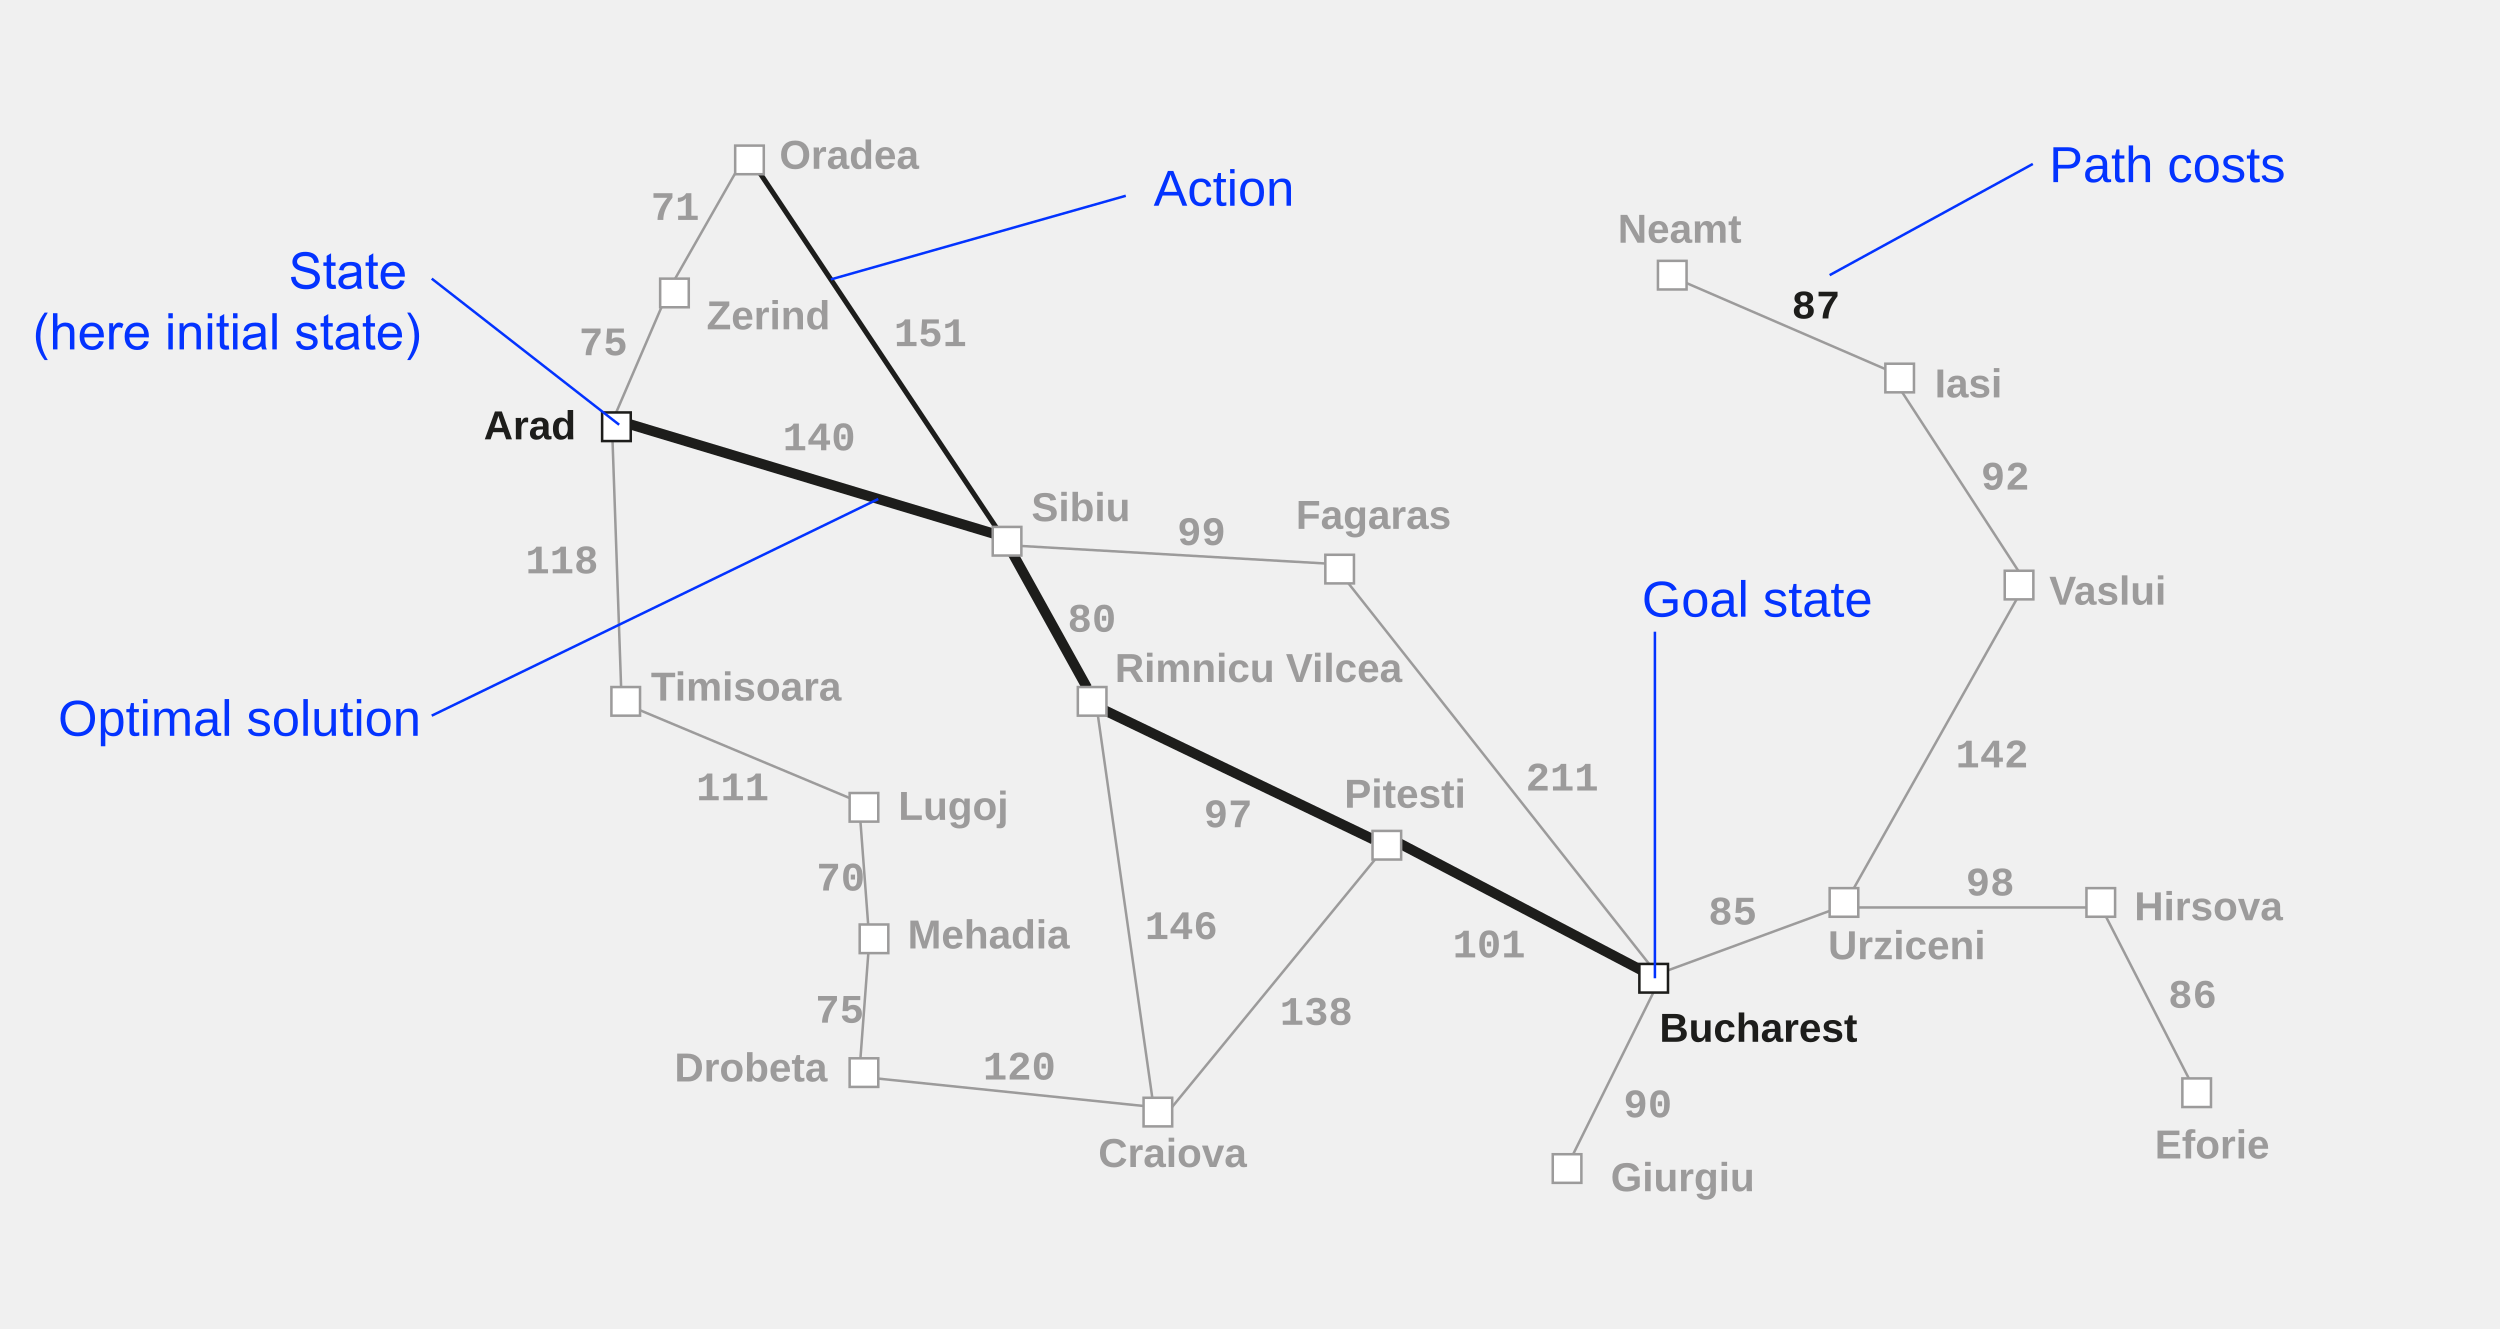
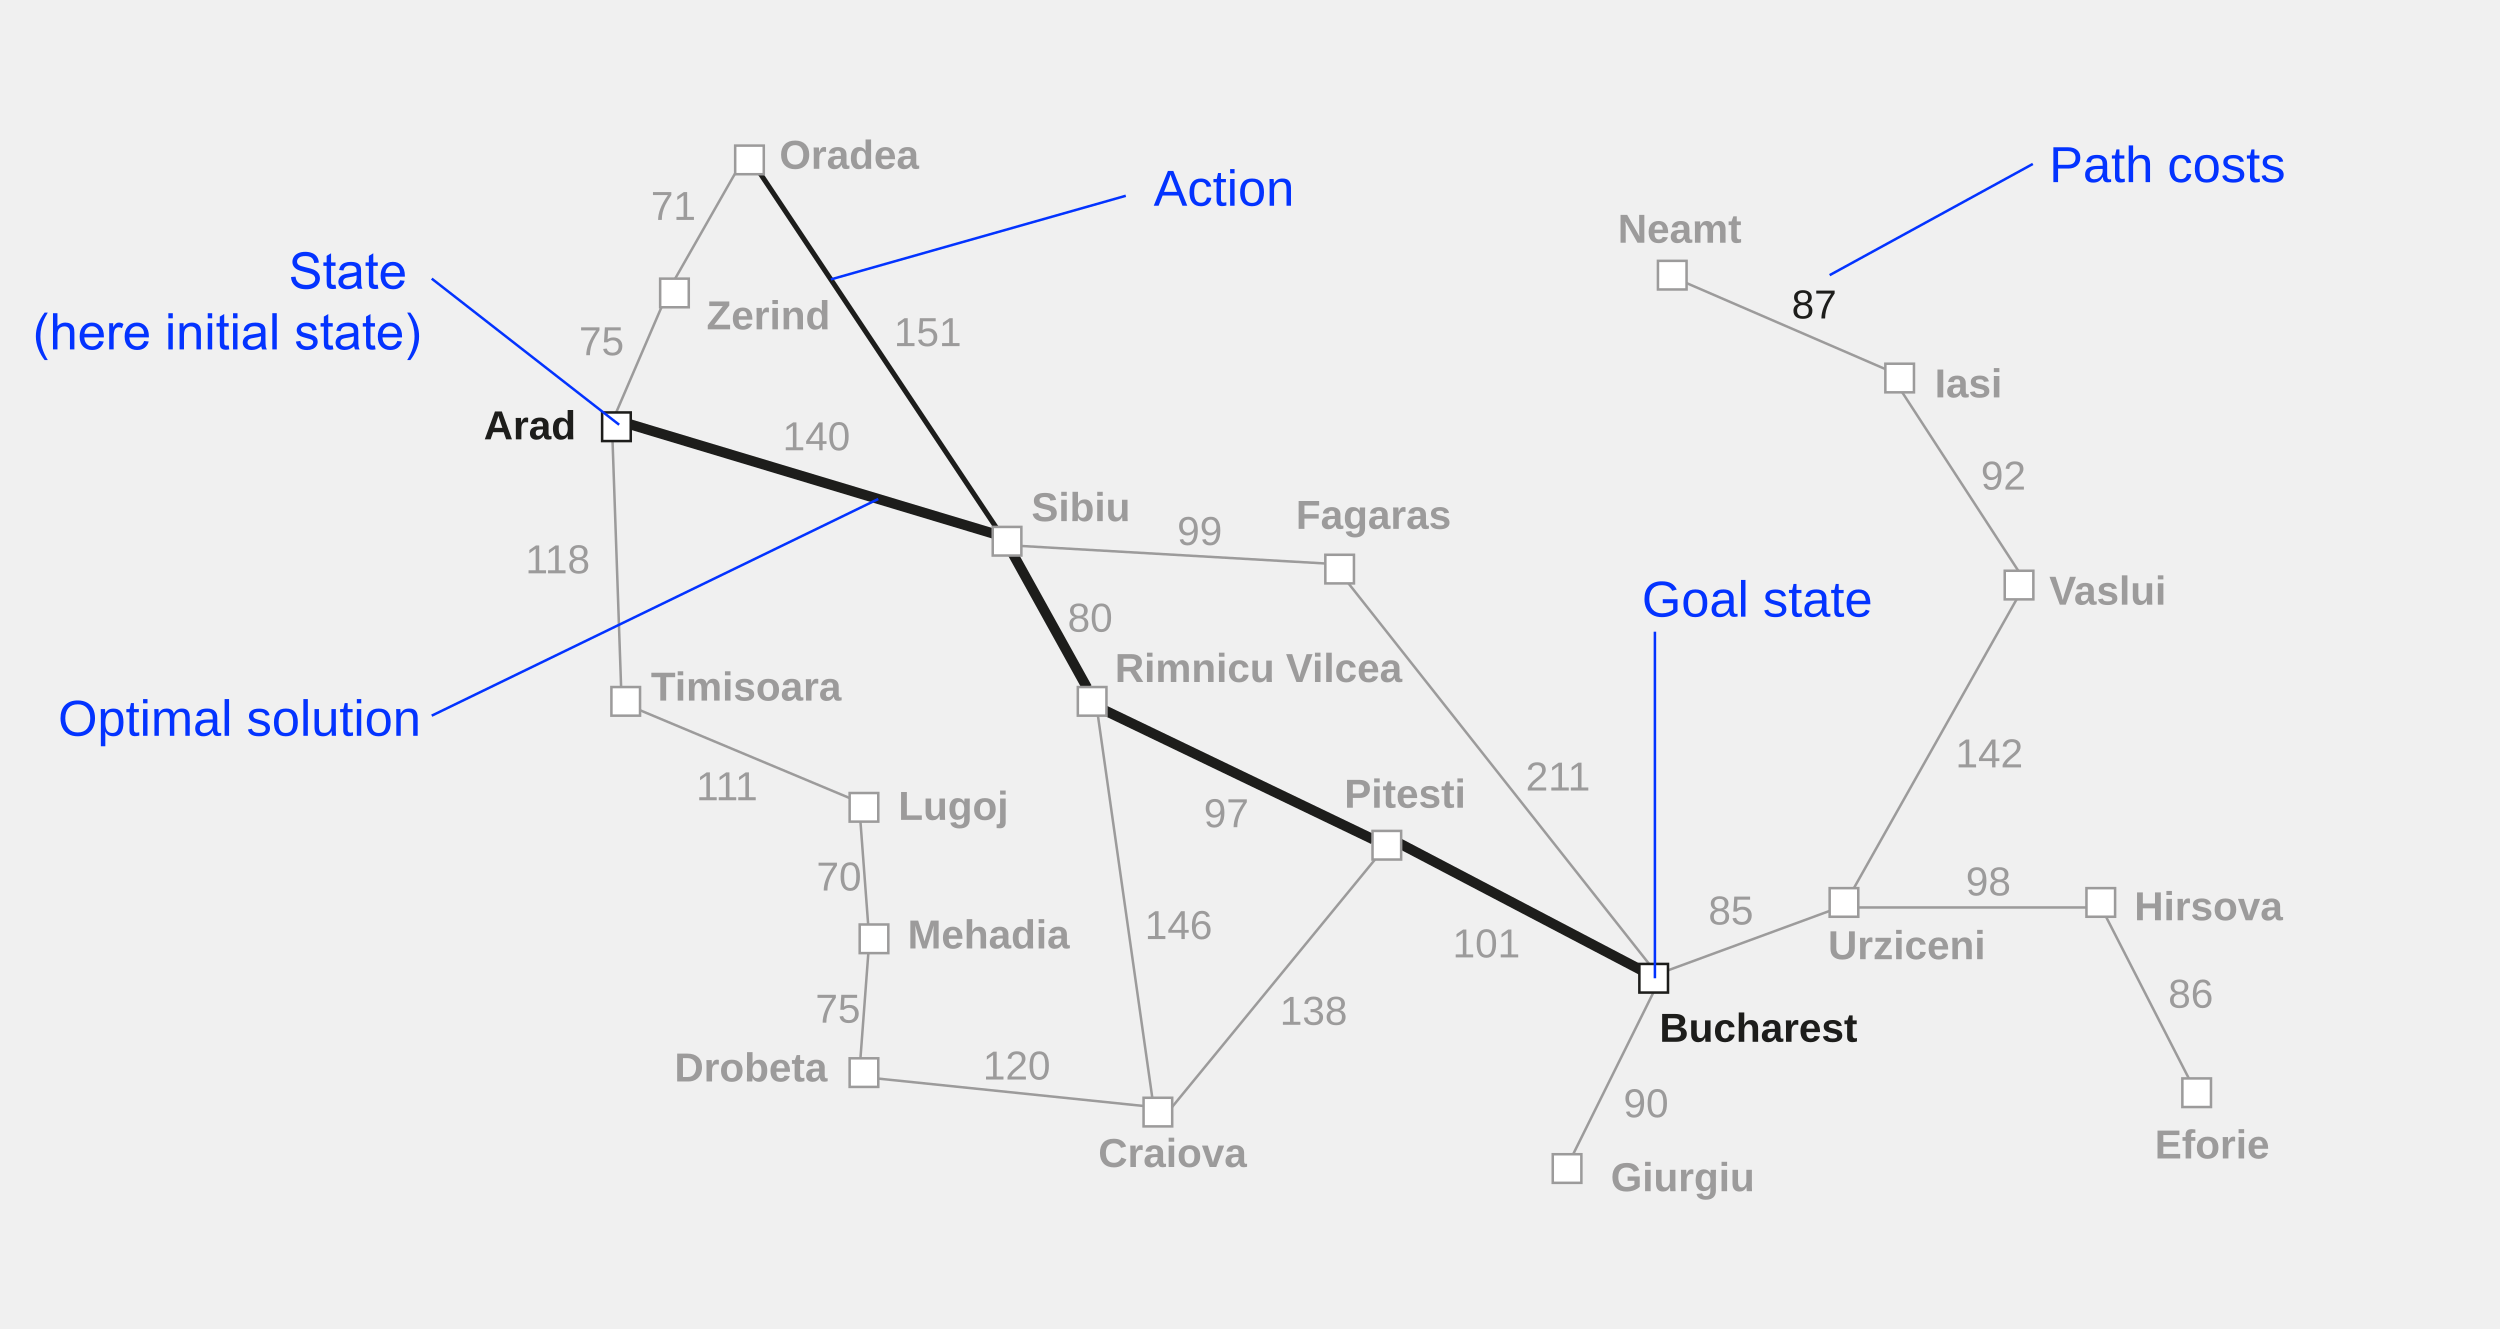
<svg xmlns="http://www.w3.org/2000/svg" id="Ebene_1" data-name="Ebene 1" viewBox="0 0 988 525">
  <defs>
    <style>
-       .cls-1, .cls-2 {
-         font-family: Arial-BoldMT, Arial;
-       }
- 
-       .cls-1, .cls-2, .cls-3, .cls-4 {
-         font-size: 16px;
-         font-weight: 700;
-       }
- 
-       .cls-1, .cls-4 {
-         fill: #1d1d1b;
-       }
- 
-       .cls-2, .cls-3 {
-         fill: #9c9b9b;
-       }
- 
-       .cls-5 {
-         font-family: ArialMT, Arial;
-         font-size: 20px;
-       }
- 
-       .cls-5, .cls-6 {
-         fill: #0333ff;
-       }
- 
-       .cls-7 {
-         stroke-width: 2px;
-       }
- 
-       .cls-7, .cls-8, .cls-9 {
-         stroke: #1d1d1b;
-       }
- 
-       .cls-7, .cls-8, .cls-9, .cls-10, .cls-11 {
+       .cls-1, .cls-2, .cls-3, .cls-4, .cls-5 {
        fill: none;
        stroke-miterlimit: 10;
      }

-       .cls-8 {
-         stroke-width: 4px;
-       }
- 
-       .cls-10 {
-         stroke: #0333ff;
-       }
- 
-       .cls-11 {
-         stroke: #9c9b9b;
-       }
- 
-       .cls-12 {
+       .cls-1, .cls-2, .cls-5 {
+         stroke: #1d1d1b;
+       }
+ 
+       .cls-6 {
        fill: #fff;
        fill-rule: evenodd;
      }

-       .cls-12, .cls-6 {
-         stroke-width: 0px;
-       }
- 
-       .cls-3, .cls-4 {
-         font-family: CourierNewPS-BoldMT, 'Courier New';
+       .cls-7, .cls-8 {
+         fill: #1d1d1b;
+       }
+ 
+       .cls-7, .cls-8, .cls-9, .cls-10 {
+         font-size: 16px;
+       }
+ 
+       .cls-7, .cls-10 {
+         font-family: Arial-BoldMT, Arial;
+         font-weight: 700;
+       }
+ 
+       .cls-11, .cls-12 {
+         fill: #0333ff;
+       }
+ 
+       .cls-8, .cls-9, .cls-12 {
+         font-family: ArialMT, Arial;
+       }
+ 
+       .cls-9, .cls-10 {
+         fill: #9c9b9b;
+       }
+ 
+       .cls-2 {
+         stroke-width: 2px;
+       }
+ 
+       .cls-3 {
+         stroke: #9c9b9b;
+       }
+ 
+       .cls-12 {
+         font-size: 20px;
+       }
+ 
+       .cls-4 {
+         stroke: #0333ff;
+       }
+ 
+       .cls-5 {
+         stroke-width: 4px;
      }
    </style>
  </defs>
-   <line class="cls-11" x1="529.11" y1="225.73" x2="654.02" y2="383.85" />
-   <text class="cls-2" transform="translate(636.57 470.75)">
+   <line class="cls-3" x1="529.11" y1="225.73" x2="654.02" y2="383.85" />
+   <text class="cls-10" transform="translate(636.57 470.75)">
    <tspan x="0" y="0">Giurgiu</tspan>
  </text>
-   <text class="cls-2" transform="translate(722.44 379.07)">
+   <text class="cls-10" transform="translate(722.44 379.07)">
    <tspan x="0" y="0">Urziceni</tspan>
  </text>
-   <text class="cls-2" transform="translate(843.48 363.68)">
+   <text class="cls-10" transform="translate(843.48 363.68)">
    <tspan x="0" y="0">Hirsova</tspan>
  </text>
-   <text class="cls-2" transform="translate(851.57 457.82)">
+   <text class="cls-10" transform="translate(851.57 457.82)">
    <tspan x="0" y="0">Eforie</tspan>
  </text>
-   <text class="cls-2" transform="translate(639.36 95.94)">
+   <text class="cls-10" transform="translate(639.36 95.94)">
    <tspan x="0" y="0">Neamt</tspan>
  </text>
-   <text class="cls-2" transform="translate(308.03 66.72)">
+   <text class="cls-10" transform="translate(308.03 66.72)">
    <tspan x="0" y="0">Oradea</tspan>
  </text>
-   <text class="cls-5" transform="translate(455.91 81.31)">
+   <text class="cls-12" transform="translate(455.91 81.31)">
    <tspan x="0" y="0">Action</tspan>
  </text>
-   <text class="cls-5" transform="translate(809.85 71.97)">
+   <text class="cls-12" transform="translate(809.85 71.97)">
    <tspan x="0" y="0">Path costs</tspan>
  </text>
  <g>
-     <path class="cls-6" d="M115,109.49l1.79-.16c.08.72.28,1.3.59,1.76s.79.83,1.44,1.11,1.38.42,2.2.42c.72,0,1.36-.11,1.91-.32s.97-.51,1.24-.88.41-.78.41-1.23-.13-.84-.39-1.18-.69-.62-1.29-.84c-.38-.15-1.23-.38-2.55-.7s-2.24-.61-2.76-.89c-.68-.36-1.19-.8-1.53-1.33s-.5-1.12-.5-1.78c0-.72.21-1.4.62-2.03s1.01-1.1,1.8-1.43,1.66-.49,2.63-.49c1.06,0,2,.17,2.81.51s1.43.84,1.87,1.51.67,1.42.7,2.26l-1.82.14c-.1-.9-.43-1.59-.99-2.05s-1.4-.69-2.5-.69-1.98.21-2.5.63-.79.93-.79,1.52c0,.51.19.94.56,1.27.36.33,1.32.67,2.86,1.02s2.6.65,3.17.91c.83.38,1.45.87,1.85,1.46s.6,1.27.6,2.04-.22,1.48-.65,2.15-1.06,1.2-1.88,1.57-1.74.56-2.76.56c-1.3,0-2.38-.19-3.26-.57s-1.56-.95-2.06-1.7-.76-1.62-.79-2.57Z" />
-     <path class="cls-6" d="M132.6,112.52l.25,1.55c-.49.1-.94.16-1.33.16-.64,0-1.13-.1-1.48-.3s-.6-.47-.74-.8-.21-1.02-.21-2.08v-5.97h-1.29v-1.37h1.29v-2.57l1.75-1.05v3.62h1.77v1.37h-1.77v6.06c0,.5.03.82.09.97s.16.26.3.34.34.13.6.13c.2,0,.45-.02.77-.07Z" />
-     <path class="cls-6" d="M141.08,112.81c-.65.55-1.28.94-1.88,1.17s-1.25.34-1.94.34c-1.14,0-2.02-.28-2.63-.83s-.92-1.27-.92-2.13c0-.51.12-.97.35-1.39s.53-.76.91-1.01.8-.45,1.26-.58c.35-.09.87-.18,1.56-.26,1.42-.17,2.46-.37,3.13-.61,0-.24,0-.39,0-.46,0-.72-.17-1.22-.5-1.51-.45-.4-1.12-.6-2-.6-.83,0-1.44.15-1.83.43s-.69.8-.87,1.54l-1.72-.23c.16-.74.41-1.33.77-1.78s.88-.8,1.55-1.04,1.46-.37,2.35-.37,1.6.1,2.16.31.96.47,1.22.79.44.71.55,1.2c.06.3.09.84.09,1.62v2.34c0,1.63.04,2.67.11,3.1s.22.85.44,1.25h-1.84c-.18-.36-.3-.79-.35-1.28ZM140.94,108.89c-.64.26-1.6.48-2.87.66-.72.1-1.23.22-1.53.35s-.53.32-.69.57-.24.53-.24.83c0,.47.18.86.53,1.17s.87.47,1.56.47,1.28-.15,1.81-.44.91-.7,1.16-1.22c.19-.4.28-.98.28-1.76v-.64Z" />
-     <path class="cls-6" d="M149.28,112.52l.25,1.55c-.49.1-.94.16-1.33.16-.64,0-1.13-.1-1.48-.3s-.6-.47-.74-.8-.21-1.02-.21-2.08v-5.97h-1.29v-1.37h1.29v-2.57l1.75-1.05v3.62h1.77v1.37h-1.77v6.06c0,.5.03.82.09.97s.16.26.3.34.34.13.6.13c.2,0,.45-.02.77-.07Z" />
-     <path class="cls-6" d="M158.1,110.75l1.82.22c-.29,1.06-.82,1.88-1.59,2.47s-1.76.88-2.97.88c-1.52,0-2.72-.47-3.61-1.4s-1.33-2.24-1.33-3.93.45-3.1,1.35-4.06,2.06-1.45,3.5-1.45,2.52.47,3.4,1.42,1.32,2.27,1.32,3.98c0,.1,0,.26,0,.47h-7.73c.06,1.14.39,2.01.97,2.62s1.3.91,2.17.91c.64,0,1.19-.17,1.65-.51s.82-.88,1.08-1.62ZM152.32,107.91h5.79c-.08-.87-.3-1.53-.66-1.96-.56-.68-1.29-1.02-2.18-1.02-.81,0-1.49.27-2.04.81s-.85,1.26-.91,2.17Z" />
-     <path class="cls-6" d="M17.64,142.3c-.97-1.22-1.79-2.66-2.46-4.3s-1.01-3.34-1.01-5.1c0-1.55.25-3.03.75-4.45.59-1.65,1.49-3.29,2.71-4.92h1.26c-.79,1.35-1.31,2.32-1.56,2.9-.4.9-.71,1.84-.94,2.81-.28,1.22-.42,2.44-.42,3.67,0,3.13.97,6.26,2.92,9.38h-1.26Z" />
-     <path class="cls-6" d="M20.94,138.09v-14.32h1.76v5.14c.82-.95,1.86-1.43,3.11-1.43.77,0,1.44.15,2,.45s.97.72,1.22,1.25.37,1.31.37,2.32v6.57h-1.76v-6.57c0-.88-.19-1.52-.57-1.92s-.92-.6-1.62-.6c-.52,0-1.01.14-1.47.41s-.79.64-.98,1.1-.29,1.1-.29,1.91v5.67h-1.76Z" />
-     <path class="cls-6" d="M39.16,134.75l1.82.22c-.29,1.06-.82,1.88-1.59,2.47s-1.76.88-2.97.88c-1.52,0-2.72-.47-3.61-1.4s-1.33-2.24-1.33-3.93.45-3.1,1.35-4.06,2.06-1.45,3.5-1.45,2.52.47,3.4,1.42,1.32,2.27,1.32,3.98c0,.1,0,.26,0,.47h-7.73c.06,1.14.39,2.01.97,2.62s1.3.91,2.17.91c.64,0,1.19-.17,1.65-.51s.82-.88,1.08-1.62ZM33.39,131.91h5.79c-.08-.87-.3-1.53-.66-1.96-.56-.68-1.29-1.02-2.18-1.02-.81,0-1.49.27-2.04.81s-.85,1.26-.91,2.17Z" />
-     <path class="cls-6" d="M43.16,138.09v-10.37h1.58v1.57c.4-.74.78-1.22,1.12-1.46s.72-.35,1.13-.35c.59,0,1.19.19,1.81.57l-.61,1.63c-.43-.25-.86-.38-1.29-.38-.38,0-.73.12-1.04.35s-.52.55-.65.96c-.2.62-.29,1.31-.29,2.05v5.43h-1.76Z" />
-     <path class="cls-6" d="M56.94,134.75l1.82.22c-.29,1.06-.82,1.88-1.59,2.47s-1.76.88-2.97.88c-1.52,0-2.72-.47-3.61-1.4s-1.33-2.24-1.33-3.93.45-3.1,1.35-4.06,2.06-1.45,3.5-1.45,2.52.47,3.4,1.42,1.32,2.27,1.32,3.98c0,.1,0,.26,0,.47h-7.73c.06,1.14.39,2.01.97,2.62s1.3.91,2.17.91c.64,0,1.19-.17,1.65-.51s.82-.88,1.08-1.62ZM51.17,131.91h5.79c-.08-.87-.3-1.53-.66-1.96-.56-.68-1.29-1.02-2.18-1.02-.81,0-1.49.27-2.04.81s-.85,1.26-.91,2.17Z" />
-     <path class="cls-6" d="M66.53,125.8v-2.02h1.76v2.02h-1.76ZM66.53,138.09v-10.37h1.76v10.37h-1.76Z" />
-     <path class="cls-6" d="M70.97,138.09v-10.37h1.58v1.47c.76-1.14,1.86-1.71,3.3-1.71.62,0,1.2.11,1.72.34s.92.52,1.18.88.44.8.55,1.3c.06.33.1.9.1,1.71v6.38h-1.76v-6.31c0-.72-.07-1.25-.21-1.61s-.38-.64-.73-.85-.76-.32-1.23-.32c-.75,0-1.4.24-1.94.71s-.82,1.38-.82,2.71v5.66h-1.76Z" />
-     <path class="cls-6" d="M82.1,125.8v-2.02h1.76v2.02h-1.76ZM82.1,138.09v-10.37h1.76v10.37h-1.76Z" />
-     <path class="cls-6" d="M90.37,136.52l.25,1.55c-.49.1-.94.16-1.33.16-.64,0-1.13-.1-1.48-.3s-.6-.47-.74-.8-.21-1.02-.21-2.08v-5.97h-1.29v-1.37h1.29v-2.57l1.75-1.05v3.62h1.77v1.37h-1.77v6.06c0,.5.03.82.09.97s.16.26.3.34.34.13.6.13c.2,0,.45-.02.77-.07Z" />
-     <path class="cls-6" d="M92.1,125.8v-2.02h1.76v2.02h-1.76ZM92.1,138.09v-10.37h1.76v10.37h-1.76Z" />
-     <path class="cls-6" d="M103.3,136.81c-.65.55-1.28.94-1.88,1.17s-1.25.34-1.94.34c-1.14,0-2.02-.28-2.63-.83s-.92-1.27-.92-2.13c0-.51.12-.97.35-1.39s.53-.76.91-1.01.8-.45,1.26-.58c.35-.09.87-.18,1.56-.26,1.42-.17,2.46-.37,3.13-.61,0-.24,0-.39,0-.46,0-.72-.17-1.22-.5-1.51-.45-.4-1.12-.6-2-.6-.83,0-1.44.15-1.83.43s-.69.8-.87,1.54l-1.72-.23c.16-.74.41-1.33.77-1.78s.88-.8,1.55-1.04,1.46-.37,2.35-.37,1.6.1,2.16.31.96.47,1.22.79.44.71.55,1.2c.06.3.09.84.09,1.62v2.34c0,1.63.04,2.67.11,3.1s.22.85.44,1.25h-1.84c-.18-.36-.3-.79-.35-1.28ZM103.15,132.89c-.64.26-1.6.48-2.87.66-.72.1-1.23.22-1.53.35s-.53.32-.69.57-.24.53-.24.83c0,.47.18.86.53,1.17s.87.47,1.56.47,1.28-.15,1.81-.44.91-.7,1.16-1.22c.19-.4.28-.98.28-1.76v-.64Z" />
-     <path class="cls-6" d="M107.62,138.09v-14.32h1.76v14.32h-1.76Z" />
-     <path class="cls-6" d="M116.95,135l1.74-.27c.1.7.37,1.23.82,1.6s1.07.56,1.87.56,1.41-.16,1.8-.49.59-.71.59-1.16c0-.4-.17-.71-.52-.94-.24-.16-.84-.35-1.8-.6-1.29-.33-2.18-.61-2.68-.84s-.88-.57-1.13-.99-.39-.88-.39-1.39c0-.46.11-.89.32-1.28s.5-.72.86-.98c.27-.2.65-.37,1.12-.51s.98-.21,1.52-.21c.81,0,1.53.12,2.14.35s1.07.55,1.36.95.49.94.61,1.61l-1.72.23c-.08-.53-.3-.95-.68-1.25s-.9-.45-1.59-.45c-.81,0-1.38.13-1.73.4s-.52.58-.52.94c0,.23.07.43.21.62.14.19.37.35.67.47.18.06.69.21,1.55.45,1.24.33,2.11.6,2.6.82s.88.52,1.16.92.42.9.42,1.5-.17,1.14-.51,1.66-.83.92-1.48,1.2-1.37.42-2.19.42c-1.35,0-2.37-.28-3.08-.84s-1.16-1.39-1.35-2.49Z" />
-     <path class="cls-6" d="M131.49,136.52l.25,1.55c-.49.1-.94.16-1.33.16-.64,0-1.13-.1-1.48-.3s-.6-.47-.74-.8-.21-1.02-.21-2.08v-5.97h-1.29v-1.37h1.29v-2.57l1.75-1.05v3.62h1.77v1.37h-1.77v6.06c0,.5.03.82.09.97s.16.26.3.34.34.13.6.13c.2,0,.45-.02.77-.07Z" />
-     <path class="cls-6" d="M139.98,136.81c-.65.55-1.28.94-1.88,1.17s-1.25.34-1.94.34c-1.14,0-2.02-.28-2.63-.83s-.92-1.27-.92-2.13c0-.51.12-.97.35-1.39s.53-.76.91-1.01.8-.45,1.26-.58c.35-.09.87-.18,1.56-.26,1.42-.17,2.46-.37,3.13-.61,0-.24,0-.39,0-.46,0-.72-.17-1.22-.5-1.51-.45-.4-1.12-.6-2-.6-.83,0-1.44.15-1.83.43s-.69.8-.87,1.54l-1.72-.23c.16-.74.41-1.33.77-1.78s.88-.8,1.55-1.04,1.46-.37,2.35-.37,1.6.1,2.16.31.96.47,1.22.79.44.71.55,1.2c.06.3.09.84.09,1.62v2.34c0,1.63.04,2.67.11,3.1s.22.85.44,1.25h-1.84c-.18-.36-.3-.79-.35-1.28ZM139.83,132.89c-.64.26-1.6.48-2.87.66-.72.1-1.23.22-1.53.35s-.53.32-.69.57-.24.53-.24.83c0,.47.18.86.53,1.17s.87.47,1.56.47,1.28-.15,1.81-.44.91-.7,1.16-1.22c.19-.4.28-.98.28-1.76v-.64Z" />
-     <path class="cls-6" d="M148.17,136.52l.25,1.55c-.49.1-.94.16-1.33.16-.64,0-1.13-.1-1.48-.3s-.6-.47-.74-.8-.21-1.02-.21-2.08v-5.97h-1.29v-1.37h1.29v-2.57l1.75-1.05v3.62h1.77v1.37h-1.77v6.06c0,.5.03.82.09.97s.16.26.3.34.34.13.6.13c.2,0,.45-.02.77-.07Z" />
-     <path class="cls-6" d="M156.99,134.75l1.82.22c-.29,1.06-.82,1.88-1.59,2.47s-1.76.88-2.97.88c-1.52,0-2.72-.47-3.61-1.4s-1.33-2.24-1.33-3.93.45-3.1,1.35-4.06,2.06-1.45,3.5-1.45,2.52.47,3.4,1.42,1.32,2.27,1.32,3.98c0,.1,0,.26,0,.47h-7.73c.06,1.14.39,2.01.97,2.62s1.3.91,2.17.91c.64,0,1.19-.17,1.65-.51s.82-.88,1.08-1.62ZM151.22,131.91h5.79c-.08-.87-.3-1.53-.66-1.96-.56-.68-1.29-1.02-2.18-1.02-.81,0-1.49.27-2.04.81s-.85,1.26-.91,2.17Z" />
-     <path class="cls-6" d="M162.17,142.3h-1.26c1.95-3.12,2.92-6.25,2.92-9.38,0-1.22-.14-2.44-.42-3.64-.22-.98-.53-1.91-.93-2.81-.25-.59-.78-1.56-1.57-2.93h1.26c1.22,1.63,2.13,3.27,2.71,4.92.5,1.42.75,2.9.75,4.45,0,1.76-.34,3.46-1.01,5.1s-1.49,3.07-2.46,4.3Z" />
+     <path class="cls-11" d="M115,109.49l1.79-.16c.08.72.28,1.3.59,1.76s.79.83,1.44,1.11,1.38.42,2.2.42c.72,0,1.36-.11,1.91-.32s.97-.51,1.24-.88.41-.78.41-1.23-.13-.84-.39-1.18-.69-.62-1.29-.84c-.38-.15-1.23-.38-2.55-.7s-2.24-.61-2.76-.89c-.68-.36-1.19-.8-1.53-1.33s-.5-1.12-.5-1.78c0-.72.21-1.4.62-2.03s1.01-1.1,1.8-1.43,1.66-.49,2.63-.49c1.06,0,2,.17,2.81.51s1.43.84,1.87,1.51.67,1.42.7,2.26l-1.82.14c-.1-.9-.43-1.59-.99-2.05s-1.4-.69-2.5-.69-1.98.21-2.5.63-.79.93-.79,1.52c0,.51.19.94.56,1.27.36.33,1.32.67,2.86,1.02s2.6.65,3.17.91c.83.38,1.45.87,1.85,1.46s.6,1.27.6,2.04-.22,1.48-.65,2.15-1.06,1.2-1.88,1.57-1.74.56-2.76.56c-1.3,0-2.38-.19-3.26-.57s-1.56-.95-2.06-1.7-.76-1.62-.79-2.57Z" />
+     <path class="cls-11" d="M132.6,112.52l.25,1.55c-.49.1-.94.16-1.33.16-.64,0-1.13-.1-1.48-.3s-.6-.47-.74-.8-.21-1.02-.21-2.08v-5.97h-1.29v-1.37h1.29v-2.57l1.75-1.05v3.62h1.77v1.37h-1.77v6.06c0,.5.03.82.09.97s.16.26.3.34.34.13.6.13c.2,0,.45-.02.77-.07Z" />
+     <path class="cls-11" d="M141.08,112.81c-.65.55-1.28.94-1.88,1.17s-1.25.34-1.94.34c-1.14,0-2.02-.28-2.63-.83s-.92-1.27-.92-2.13c0-.51.12-.97.35-1.39s.53-.76.91-1.01.8-.45,1.26-.58c.35-.09.87-.18,1.56-.26,1.42-.17,2.46-.37,3.13-.61,0-.24,0-.39,0-.46,0-.72-.17-1.22-.5-1.51-.45-.4-1.12-.6-2-.6-.83,0-1.44.15-1.83.43s-.69.8-.87,1.54l-1.72-.23c.16-.74.41-1.33.77-1.78s.88-.8,1.55-1.04,1.46-.37,2.35-.37,1.6.1,2.16.31.96.47,1.22.79.44.71.55,1.2c.06.3.09.84.09,1.62v2.34c0,1.63.04,2.67.11,3.1s.22.85.44,1.25h-1.84c-.18-.36-.3-.79-.35-1.28ZM140.94,108.89c-.64.26-1.6.48-2.87.66-.72.1-1.23.22-1.53.35s-.53.32-.69.57-.24.53-.24.83c0,.47.18.86.53,1.17s.87.47,1.56.47,1.28-.15,1.81-.44.91-.7,1.16-1.22c.19-.4.28-.98.28-1.76v-.64Z" />
+     <path class="cls-11" d="M149.28,112.52l.25,1.55c-.49.1-.94.16-1.33.16-.64,0-1.13-.1-1.48-.3s-.6-.47-.74-.8-.21-1.02-.21-2.08v-5.97h-1.29v-1.37h1.29v-2.57l1.75-1.05v3.62h1.77v1.37h-1.77v6.06c0,.5.03.82.09.97s.16.26.3.34.34.13.6.13c.2,0,.45-.02.77-.07Z" />
+     <path class="cls-11" d="M158.1,110.75l1.82.22c-.29,1.06-.82,1.88-1.59,2.47s-1.76.88-2.97.88c-1.52,0-2.72-.47-3.61-1.4s-1.33-2.24-1.33-3.93.45-3.1,1.35-4.06,2.06-1.45,3.5-1.45,2.52.47,3.4,1.42,1.32,2.27,1.32,3.98c0,.1,0,.26,0,.47h-7.73c.06,1.14.39,2.01.97,2.62s1.3.91,2.17.91c.64,0,1.19-.17,1.65-.51s.82-.88,1.08-1.62ZM152.32,107.91h5.79c-.08-.87-.3-1.53-.66-1.96-.56-.68-1.29-1.02-2.18-1.02-.81,0-1.49.27-2.04.81s-.85,1.26-.91,2.17Z" />
+     <path class="cls-11" d="M17.64,142.3c-.97-1.22-1.79-2.66-2.46-4.3s-1.01-3.34-1.01-5.1c0-1.55.25-3.03.75-4.45.59-1.65,1.49-3.29,2.71-4.92h1.26c-.79,1.35-1.31,2.32-1.56,2.9-.4.9-.71,1.84-.94,2.81-.28,1.22-.42,2.44-.42,3.67,0,3.13.97,6.26,2.92,9.38h-1.26Z" />
+     <path class="cls-11" d="M20.94,138.09v-14.32h1.76v5.14c.82-.95,1.86-1.43,3.11-1.43.77,0,1.44.15,2,.45s.97.72,1.22,1.25.37,1.31.37,2.32v6.57h-1.76v-6.57c0-.88-.19-1.52-.57-1.92s-.92-.6-1.62-.6c-.52,0-1.01.14-1.47.41s-.79.64-.98,1.1-.29,1.1-.29,1.91v5.67h-1.76Z" />
+     <path class="cls-11" d="M39.16,134.75l1.82.22c-.29,1.06-.82,1.88-1.59,2.47s-1.76.88-2.97.88c-1.52,0-2.72-.47-3.61-1.4s-1.33-2.24-1.33-3.93.45-3.1,1.35-4.06,2.06-1.45,3.5-1.45,2.52.47,3.4,1.42,1.32,2.27,1.32,3.98c0,.1,0,.26,0,.47h-7.73c.06,1.14.39,2.01.97,2.62s1.3.91,2.17.91c.64,0,1.19-.17,1.65-.51s.82-.88,1.08-1.62ZM33.39,131.91h5.79c-.08-.87-.3-1.53-.66-1.96-.56-.68-1.29-1.02-2.18-1.02-.81,0-1.49.27-2.04.81s-.85,1.26-.91,2.17Z" />
+     <path class="cls-11" d="M43.16,138.09v-10.37h1.58v1.57c.4-.74.78-1.22,1.12-1.46s.72-.35,1.13-.35c.59,0,1.19.19,1.81.57l-.61,1.63c-.43-.25-.86-.38-1.29-.38-.38,0-.73.12-1.04.35s-.52.55-.65.96c-.2.62-.29,1.31-.29,2.05v5.43h-1.76Z" />
+     <path class="cls-11" d="M56.94,134.75l1.82.22c-.29,1.06-.82,1.88-1.59,2.47s-1.76.88-2.97.88c-1.52,0-2.72-.47-3.61-1.4s-1.33-2.24-1.33-3.93.45-3.1,1.35-4.06,2.06-1.45,3.5-1.45,2.52.47,3.4,1.42,1.32,2.27,1.32,3.98c0,.1,0,.26,0,.47h-7.73c.06,1.14.39,2.01.97,2.62s1.3.91,2.17.91c.64,0,1.19-.17,1.65-.51s.82-.88,1.08-1.62ZM51.17,131.91h5.79c-.08-.87-.3-1.53-.66-1.96-.56-.68-1.29-1.02-2.18-1.02-.81,0-1.49.27-2.04.81s-.85,1.26-.91,2.17Z" />
+     <path class="cls-11" d="M66.53,125.8v-2.02h1.76v2.02h-1.76ZM66.53,138.09v-10.37h1.76v10.37h-1.76Z" />
+     <path class="cls-11" d="M70.97,138.09v-10.37h1.58v1.47c.76-1.14,1.86-1.71,3.3-1.71.62,0,1.2.11,1.72.34s.92.52,1.18.88.44.8.55,1.3c.06.33.1.9.1,1.71v6.38h-1.76v-6.31c0-.72-.07-1.25-.21-1.61s-.38-.64-.73-.85-.76-.32-1.23-.32c-.75,0-1.4.24-1.94.71s-.82,1.38-.82,2.71v5.66h-1.76Z" />
+     <path class="cls-11" d="M82.1,125.8v-2.02h1.76v2.02h-1.76ZM82.1,138.09v-10.37h1.76v10.37h-1.76Z" />
+     <path class="cls-11" d="M90.37,136.52l.25,1.55c-.49.1-.94.16-1.33.16-.64,0-1.13-.1-1.48-.3s-.6-.47-.74-.8-.21-1.02-.21-2.08v-5.97h-1.29v-1.37h1.29v-2.57l1.75-1.05v3.62h1.77v1.37h-1.77v6.06c0,.5.03.82.09.97s.16.26.3.34.34.13.6.13c.2,0,.45-.02.77-.07Z" />
+     <path class="cls-11" d="M92.1,125.8v-2.02h1.76v2.02h-1.76ZM92.1,138.09v-10.37h1.76v10.37h-1.76Z" />
+     <path class="cls-11" d="M103.3,136.81c-.65.55-1.28.94-1.88,1.17s-1.25.34-1.94.34c-1.14,0-2.02-.28-2.63-.83s-.92-1.27-.92-2.13c0-.51.12-.97.35-1.39s.53-.76.91-1.01.8-.45,1.26-.58c.35-.09.87-.18,1.56-.26,1.42-.17,2.46-.37,3.13-.61,0-.24,0-.39,0-.46,0-.72-.17-1.22-.5-1.51-.45-.4-1.12-.6-2-.6-.83,0-1.44.15-1.83.43s-.69.8-.87,1.54l-1.72-.23c.16-.74.41-1.33.77-1.78s.88-.8,1.55-1.04,1.46-.37,2.35-.37,1.6.1,2.16.31.96.47,1.22.79.44.71.55,1.2c.06.3.09.84.09,1.62v2.34c0,1.63.04,2.67.11,3.1s.22.85.44,1.25h-1.84c-.18-.36-.3-.79-.35-1.28ZM103.15,132.89c-.64.26-1.6.48-2.87.66-.72.1-1.23.22-1.53.35s-.53.32-.69.57-.24.53-.24.83c0,.47.18.86.53,1.17s.87.47,1.56.47,1.28-.15,1.81-.44.91-.7,1.16-1.22c.19-.4.28-.98.28-1.76v-.64Z" />
+     <path class="cls-11" d="M107.62,138.09v-14.32h1.76v14.32h-1.76Z" />
+     <path class="cls-11" d="M116.95,135l1.74-.27c.1.7.37,1.23.82,1.6s1.07.56,1.87.56,1.41-.16,1.8-.49.59-.71.59-1.16c0-.4-.17-.71-.52-.94-.24-.16-.84-.35-1.8-.6-1.29-.33-2.18-.61-2.68-.84s-.88-.57-1.13-.99-.39-.88-.39-1.39c0-.46.11-.89.32-1.28s.5-.72.86-.98c.27-.2.65-.37,1.12-.51s.98-.21,1.52-.21c.81,0,1.53.12,2.14.35s1.07.55,1.36.95.49.94.61,1.61l-1.72.23c-.08-.53-.3-.95-.68-1.25s-.9-.45-1.59-.45c-.81,0-1.38.13-1.73.4s-.52.58-.52.94c0,.23.07.43.21.62.14.19.37.35.67.47.18.06.69.21,1.55.45,1.24.33,2.11.6,2.6.82s.88.52,1.16.92.42.9.42,1.5-.17,1.14-.51,1.66-.83.92-1.48,1.2-1.37.42-2.19.42c-1.35,0-2.37-.28-3.08-.84s-1.16-1.39-1.35-2.49Z" />
+     <path class="cls-11" d="M131.49,136.52l.25,1.55c-.49.1-.94.16-1.33.16-.64,0-1.13-.1-1.48-.3s-.6-.47-.74-.8-.21-1.02-.21-2.08v-5.97h-1.29v-1.37h1.29v-2.57l1.75-1.05v3.62h1.77v1.37h-1.77v6.06c0,.5.03.82.09.97s.16.26.3.34.34.13.6.13c.2,0,.45-.02.77-.07Z" />
+     <path class="cls-11" d="M139.98,136.81c-.65.55-1.28.94-1.88,1.17s-1.25.34-1.94.34c-1.14,0-2.02-.28-2.63-.83s-.92-1.27-.92-2.13c0-.51.12-.97.35-1.39s.53-.76.91-1.01.8-.45,1.26-.58c.35-.09.87-.18,1.56-.26,1.42-.17,2.46-.37,3.13-.61,0-.24,0-.39,0-.46,0-.72-.17-1.22-.5-1.51-.45-.4-1.12-.6-2-.6-.83,0-1.44.15-1.83.43s-.69.8-.87,1.54l-1.72-.23c.16-.74.41-1.33.77-1.78s.88-.8,1.55-1.04,1.46-.37,2.35-.37,1.6.1,2.16.31.96.47,1.22.79.44.71.55,1.2c.06.3.09.84.09,1.62v2.34c0,1.63.04,2.67.11,3.1s.22.85.44,1.25h-1.84c-.18-.36-.3-.79-.35-1.28ZM139.83,132.89c-.64.26-1.6.48-2.87.66-.72.1-1.23.22-1.53.35s-.53.32-.69.57-.24.53-.24.83c0,.47.18.86.53,1.17s.87.47,1.56.47,1.28-.15,1.81-.44.91-.7,1.16-1.22c.19-.4.28-.98.28-1.76v-.64Z" />
+     <path class="cls-11" d="M148.17,136.52l.25,1.55c-.49.1-.94.16-1.33.16-.64,0-1.13-.1-1.48-.3s-.6-.47-.74-.8-.21-1.02-.21-2.08v-5.97h-1.29v-1.37h1.29v-2.57l1.75-1.05v3.62h1.77v1.37h-1.77v6.06c0,.5.03.82.09.97s.16.26.3.34.34.13.6.13c.2,0,.45-.02.77-.07Z" />
+     <path class="cls-11" d="M156.99,134.75l1.82.22c-.29,1.06-.82,1.88-1.59,2.47s-1.76.88-2.97.88c-1.52,0-2.72-.47-3.61-1.4s-1.33-2.24-1.33-3.93.45-3.1,1.35-4.06,2.06-1.45,3.5-1.45,2.52.47,3.4,1.42,1.32,2.27,1.32,3.98c0,.1,0,.26,0,.47h-7.73c.06,1.14.39,2.01.97,2.62s1.3.91,2.17.91c.64,0,1.19-.17,1.65-.51s.82-.88,1.08-1.62ZM151.22,131.91h5.79c-.08-.87-.3-1.53-.66-1.96-.56-.68-1.29-1.02-2.18-1.02-.81,0-1.49.27-2.04.81s-.85,1.26-.91,2.17Z" />
+     <path class="cls-11" d="M162.17,142.3h-1.26c1.95-3.12,2.92-6.25,2.92-9.38,0-1.22-.14-2.44-.42-3.64-.22-.98-.53-1.91-.93-2.81-.25-.59-.78-1.56-1.57-2.93h1.26c1.22,1.63,2.13,3.27,2.71,4.92.5,1.42.75,2.9.75,4.45,0,1.76-.34,3.46-1.01,5.1s-1.49,3.07-2.46,4.3Z" />
  </g>
-   <text class="cls-5" transform="translate(22.96 290.78)">
+   <text class="cls-12" transform="translate(22.96 290.78)">
    <tspan x="0" y="0">Optimal solution</tspan>
  </text>
-   <text class="cls-5" transform="translate(648.89 243.7)">
+   <text class="cls-12" transform="translate(648.89 243.7)">
    <tspan x="0" y="0">Goal state</tspan>
  </text>
-   <text class="cls-2" transform="translate(279.22 130.15)">
+   <text class="cls-10" transform="translate(279.22 130.15)">
    <tspan x="0" y="0">Zerind</tspan>
  </text>
-   <text class="cls-1" transform="translate(191.18 173.63)">
+   <text class="cls-7" transform="translate(191.18 173.63)">
    <tspan x="0" y="0">Arad</tspan>
  </text>
-   <text class="cls-2" transform="translate(257.22 276.87)">
+   <text class="cls-10" transform="translate(257.22 276.87)">
    <tspan x="0" y="0">Timisoara</tspan>
  </text>
-   <text class="cls-2" transform="translate(355.02 324.02)">
+   <text class="cls-10" transform="translate(355.02 324.02)">
    <tspan x="0" y="0">Lugoj</tspan>
  </text>
-   <text class="cls-2" transform="translate(358.69 374.83)">
+   <text class="cls-10" transform="translate(358.69 374.83)">
    <tspan x="0" y="0">Mehadia</tspan>
  </text>
-   <text class="cls-2" transform="translate(266.54 427.4)">
+   <text class="cls-10" transform="translate(266.54 427.4)">
    <tspan x="0" y="0">Drobeta</tspan>
  </text>
-   <text class="cls-2" transform="translate(434.05 461.2)">
+   <text class="cls-10" transform="translate(434.05 461.2)">
    <tspan x="0" y="0">Craiova</tspan>
  </text>
-   <text class="cls-2" transform="translate(407.6 205.96)">
+   <text class="cls-10" transform="translate(407.6 205.96)">
    <tspan x="0" y="0">Sibiu</tspan>
  </text>
-   <text class="cls-2" transform="translate(512.14 209.01)">
+   <text class="cls-10" transform="translate(512.14 209.01)">
    <tspan x="0" y="0">Fagaras</tspan>
  </text>
-   <text class="cls-2" transform="translate(531.27 319.22)">
+   <text class="cls-10" transform="translate(531.27 319.22)">
    <tspan x="0" y="0">Pitesti</tspan>
  </text>
-   <text class="cls-2" transform="translate(809.85 238.96)">
+   <text class="cls-10" transform="translate(809.85 238.96)">
    <tspan x="0" y="0">Vaslui</tspan>
  </text>
-   <text class="cls-2" transform="translate(764.6 157.05)">
+   <text class="cls-10" transform="translate(764.6 157.05)">
    <tspan x="0" y="0">Iasi</tspan>
  </text>
-   <text class="cls-2" transform="translate(440.6 269.53)">
+   <text class="cls-10" transform="translate(440.6 269.53)">
    <tspan x="0" y="0">Rimnicu Vilcea</tspan>
  </text>
-   <path class="cls-11" d="M749.37,147.72l-86.2-37.29M730.41,354.97l67.86-120.44M798.28,226.58l-48.91-75.2M730.41,358.64h99.65M828.23,354.36l38.52,75.2M655.22,384.93l71.52-26.29" />
-   <text class="cls-1" transform="translate(655.8 411.72)">
+   <path class="cls-3" d="M749.37,147.72l-86.2-37.29M730.41,354.97l67.86-120.44M798.28,226.58l-48.91-75.2M730.41,358.64h99.65M828.23,354.36l38.52,75.2M655.22,384.93l71.52-26.29" />
+   <text class="cls-7" transform="translate(655.8 411.72)">
    <tspan x="0" y="0">Bucharest</tspan>
  </text>
-   <line class="cls-11" x1="655.22" y1="388.6" x2="617.92" y2="463.79" />
-   <line class="cls-8" x1="550.06" y1="331.74" x2="651.55" y2="384.93" />
-   <line class="cls-11" x1="460.19" y1="441.17" x2="546.4" y2="336.02" />
-   <line class="cls-8" x1="433.29" y1="279.16" x2="542.73" y2="331.74" />
-   <line class="cls-11" x1="400.28" y1="215.58" x2="527.44" y2="222.91" />
-   <line class="cls-11" x1="455.91" y1="437.5" x2="433.9" y2="282.83" />
-   <line class="cls-11" x1="343.42" y1="425.89" x2="455.91" y2="437.5" />
-   <line class="cls-11" x1="343.42" y1="373.31" x2="339.75" y2="422.22" />
-   <line class="cls-8" x1="429.63" y1="271.82" x2="398.45" y2="215.58" />
-   <line class="cls-8" x1="245.6" y1="166.67" x2="396" y2="211.91" />
-   <line class="cls-7" x1="396" y1="211.91" x2="298.18" y2="65.18" />
-   <line class="cls-11" x1="339.75" y1="320.73" x2="343.42" y2="369.64" />
-   <line class="cls-11" x1="249.27" y1="279.16" x2="339.75" y2="317.06" />
-   <line class="cls-11" x1="241.94" y1="170.34" x2="245.6" y2="275.49" />
-   <line class="cls-11" x1="264.56" y1="114.09" x2="241.94" y2="166.67" />
-   <line class="cls-11" x1="294.51" y1="61.52" x2="264.56" y2="114.09" />
-   <polyline class="cls-12" points="451.94 433.84 463.25 433.84 463.25 445.14 451.94 445.14 451.94 433.84" />
-   <rect class="cls-11" x="451.94" y="433.84" width="11.31" height="11.31" />
-   <polyline class="cls-12" points="425.96 271.52 437.27 271.52 437.27 282.83 425.96 282.83 425.96 271.52" />
-   <rect class="cls-11" x="425.96" y="271.52" width="11.31" height="11.31" />
-   <polyline class="cls-12" points="613.65 456.15 624.96 456.15 624.96 467.46 613.65 467.46 613.65 456.15" />
-   <rect class="cls-11" x="613.65" y="456.15" width="11.31" height="11.31" />
-   <polyline class="cls-12" points="723.08 350.99 734.39 350.99 734.39 362.3 723.08 362.3 723.08 350.99" />
-   <rect class="cls-11" x="723.08" y="350.99" width="11.31" height="11.31" />
-   <polyline class="cls-12" points="542.42 328.38 553.73 328.38 553.73 339.69 542.42 339.69 542.42 328.38" />
-   <rect class="cls-11" x="542.42" y="328.38" width="11.31" height="11.31" />
-   <polyline class="cls-12" points="655.22 103.09 666.53 103.09 666.53 114.4 655.22 114.4 655.22 103.09" />
-   <rect class="cls-11" x="655.22" y="103.09" width="11.31" height="11.31" />
-   <polyline class="cls-12" points="523.77 219.25 535.08 219.25 535.08 230.55 523.77 230.55 523.77 219.25" />
-   <rect class="cls-11" x="523.77" y="219.25" width="11.31" height="11.31" />
-   <polyline class="cls-12" points="339.75 365.36 351.06 365.36 351.06 376.67 339.75 376.67 339.75 365.36" />
-   <rect class="cls-11" x="339.75" y="365.36" width="11.31" height="11.31" />
-   <polyline class="cls-12" points="335.78 418.24 347.09 418.24 347.09 429.55 335.78 429.55 335.78 418.24" />
-   <rect class="cls-11" x="335.78" y="418.24" width="11.31" height="11.31" />
-   <polyline class="cls-12" points="335.78 313.4 347.09 313.4 347.09 324.71 335.78 324.71 335.78 313.4" />
-   <rect class="cls-11" x="335.78" y="313.4" width="11.31" height="11.31" />
-   <polyline class="cls-12" points="237.96 163 249.27 163 249.27 174.31 237.96 174.31 237.96 163" />
-   <rect class="cls-9" x="237.96" y="163" width="11.31" height="11.31" />
-   <polyline class="cls-12" points="241.63 271.52 252.94 271.52 252.94 282.83 241.63 282.83 241.63 271.52" />
-   <rect class="cls-11" x="241.63" y="271.52" width="11.31" height="11.31" />
-   <polyline class="cls-12" points="260.89 110.12 272.2 110.12 272.2 121.43 260.89 121.43 260.89 110.12" />
-   <rect class="cls-11" x="260.89" y="110.12" width="11.31" height="11.31" />
-   <polyline class="cls-12" points="290.54 57.54 301.85 57.54 301.85 68.85 290.54 68.85 290.54 57.54" />
-   <rect class="cls-11" x="290.54" y="57.54" width="11.31" height="11.31" />
-   <polyline class="cls-12" points="392.33 208.24 403.64 208.24 403.64 219.55 392.33 219.55 392.33 208.24" />
-   <rect class="cls-11" x="392.33" y="208.24" width="11.31" height="11.31" />
-   <polyline class="cls-12" points="862.47 426.19 873.78 426.19 873.78 437.5 862.47 437.5 862.47 426.19" />
-   <rect class="cls-11" x="862.47" y="426.19" width="11.31" height="11.31" />
-   <polyline class="cls-12" points="824.57 350.99 835.88 350.99 835.88 362.3 824.57 362.3 824.57 350.99" />
-   <rect class="cls-11" x="824.57" y="350.99" width="11.31" height="11.31" />
-   <polyline class="cls-12" points="792.27 225.56 803.58 225.56 803.58 236.87 792.27 236.87 792.27 225.56" />
-   <rect class="cls-11" x="792.27" y="225.56" width="11.31" height="11.31" />
-   <polyline class="cls-12" points="745.09 143.74 756.4 143.74 756.4 155.05 745.09 155.05 745.09 143.74" />
-   <rect class="cls-11" x="745.09" y="143.74" width="11.31" height="11.31" />
-   <polyline class="cls-12" points="647.88 380.95 659.19 380.95 659.19 392.26 647.88 392.26 647.88 380.95" />
-   <rect class="cls-9" x="647.88" y="380.95" width="11.31" height="11.31" />
-   <text class="cls-3" transform="translate(257.22 86.91)">
+   <line class="cls-3" x1="655.22" y1="388.6" x2="617.92" y2="463.79" />
+   <line class="cls-5" x1="550.06" y1="331.74" x2="651.55" y2="384.93" />
+   <line class="cls-3" x1="460.19" y1="441.17" x2="546.4" y2="336.02" />
+   <line class="cls-5" x1="433.29" y1="279.16" x2="542.73" y2="331.74" />
+   <line class="cls-3" x1="400.28" y1="215.58" x2="527.44" y2="222.91" />
+   <line class="cls-3" x1="455.91" y1="437.5" x2="433.9" y2="282.83" />
+   <line class="cls-3" x1="343.42" y1="425.89" x2="455.91" y2="437.5" />
+   <line class="cls-3" x1="343.42" y1="373.31" x2="339.75" y2="422.22" />
+   <line class="cls-5" x1="429.63" y1="271.82" x2="398.45" y2="215.58" />
+   <line class="cls-5" x1="245.6" y1="166.67" x2="396" y2="211.91" />
+   <line class="cls-2" x1="396" y1="211.91" x2="298.18" y2="65.18" />
+   <line class="cls-3" x1="339.75" y1="320.73" x2="343.42" y2="369.64" />
+   <line class="cls-3" x1="249.27" y1="279.16" x2="339.75" y2="317.06" />
+   <line class="cls-3" x1="241.94" y1="170.34" x2="245.6" y2="275.49" />
+   <line class="cls-3" x1="264.56" y1="114.09" x2="241.94" y2="166.67" />
+   <line class="cls-3" x1="294.51" y1="61.52" x2="264.56" y2="114.09" />
+   <polyline class="cls-6" points="451.94 433.84 463.25 433.84 463.25 445.14 451.94 445.14 451.94 433.84" />
+   <rect class="cls-3" x="451.94" y="433.84" width="11.31" height="11.31" />
+   <polyline class="cls-6" points="425.96 271.52 437.27 271.52 437.27 282.83 425.96 282.83 425.96 271.52" />
+   <rect class="cls-3" x="425.96" y="271.52" width="11.31" height="11.31" />
+   <polyline class="cls-6" points="613.65 456.15 624.96 456.15 624.96 467.46 613.65 467.46 613.65 456.15" />
+   <rect class="cls-3" x="613.65" y="456.15" width="11.31" height="11.31" />
+   <polyline class="cls-6" points="723.08 350.99 734.39 350.99 734.39 362.3 723.08 362.3 723.08 350.99" />
+   <rect class="cls-3" x="723.08" y="350.99" width="11.31" height="11.31" />
+   <polyline class="cls-6" points="542.42 328.38 553.73 328.38 553.73 339.69 542.42 339.69 542.42 328.38" />
+   <rect class="cls-3" x="542.42" y="328.38" width="11.31" height="11.31" />
+   <polyline class="cls-6" points="655.22 103.09 666.53 103.09 666.53 114.4 655.22 114.4 655.22 103.09" />
+   <rect class="cls-3" x="655.22" y="103.09" width="11.31" height="11.31" />
+   <polyline class="cls-6" points="523.77 219.25 535.08 219.25 535.08 230.55 523.77 230.55 523.77 219.25" />
+   <rect class="cls-3" x="523.77" y="219.25" width="11.31" height="11.31" />
+   <polyline class="cls-6" points="339.75 365.36 351.06 365.36 351.06 376.67 339.75 376.67 339.75 365.36" />
+   <rect class="cls-3" x="339.75" y="365.36" width="11.31" height="11.31" />
+   <polyline class="cls-6" points="335.78 418.24 347.09 418.24 347.09 429.55 335.78 429.55 335.78 418.24" />
+   <rect class="cls-3" x="335.78" y="418.24" width="11.31" height="11.31" />
+   <polyline class="cls-6" points="335.78 313.4 347.09 313.4 347.09 324.71 335.78 324.71 335.78 313.4" />
+   <rect class="cls-3" x="335.78" y="313.4" width="11.31" height="11.31" />
+   <polyline class="cls-6" points="237.96 163 249.27 163 249.27 174.31 237.96 174.31 237.96 163" />
+   <rect class="cls-1" x="237.96" y="163" width="11.31" height="11.31" />
+   <polyline class="cls-6" points="241.63 271.52 252.94 271.52 252.94 282.83 241.63 282.83 241.63 271.52" />
+   <rect class="cls-3" x="241.63" y="271.52" width="11.31" height="11.31" />
+   <polyline class="cls-6" points="260.89 110.12 272.2 110.12 272.2 121.43 260.89 121.43 260.89 110.12" />
+   <rect class="cls-3" x="260.89" y="110.12" width="11.31" height="11.31" />
+   <polyline class="cls-6" points="290.54 57.54 301.85 57.54 301.85 68.85 290.54 68.85 290.54 57.54" />
+   <rect class="cls-3" x="290.54" y="57.54" width="11.31" height="11.31" />
+   <polyline class="cls-6" points="392.33 208.24 403.64 208.24 403.64 219.55 392.33 219.55 392.33 208.24" />
+   <rect class="cls-3" x="392.33" y="208.24" width="11.31" height="11.31" />
+   <polyline class="cls-6" points="862.47 426.19 873.78 426.19 873.78 437.5 862.47 437.5 862.47 426.19" />
+   <rect class="cls-3" x="862.47" y="426.19" width="11.31" height="11.31" />
+   <polyline class="cls-6" points="824.57 350.99 835.88 350.99 835.88 362.3 824.57 362.3 824.57 350.99" />
+   <rect class="cls-3" x="824.57" y="350.99" width="11.31" height="11.31" />
+   <polyline class="cls-6" points="792.27 225.56 803.58 225.56 803.58 236.87 792.27 236.87 792.27 225.56" />
+   <rect class="cls-3" x="792.27" y="225.56" width="11.31" height="11.31" />
+   <polyline class="cls-6" points="745.09 143.74 756.4 143.74 756.4 155.05 745.09 155.05 745.09 143.74" />
+   <rect class="cls-3" x="745.09" y="143.74" width="11.31" height="11.31" />
+   <polyline class="cls-6" points="647.88 380.95 659.19 380.95 659.19 392.26 647.88 392.26 647.88 380.95" />
+   <rect class="cls-1" x="647.88" y="380.95" width="11.31" height="11.31" />
+   <text class="cls-9" transform="translate(257.22 86.91)">
    <tspan x="0" y="0">71</tspan>
  </text>
-   <text class="cls-3" transform="translate(228.82 140.38)">
+   <text class="cls-9" transform="translate(228.82 140.38)">
    <tspan x="0" y="0">75</tspan>
  </text>
-   <text class="cls-3" transform="translate(207.66 226.58)">
+   <text class="cls-9" transform="translate(207.66 226.58)">
    <tspan x="0" y="0">118</tspan>
  </text>
-   <text class="cls-3" transform="translate(275.12 316.26)">
+   <text class="cls-9" transform="translate(275.12 316.26)">
    <tspan x="0" y="0">111</tspan>
  </text>
-   <text class="cls-3" transform="translate(322.67 351.93)">
+   <text class="cls-9" transform="translate(322.67 351.93)">
    <tspan x="0" y="0">70</tspan>
  </text>
-   <text class="cls-3" transform="translate(322.24 404.17)">
+   <text class="cls-9" transform="translate(322.24 404.17)">
    <tspan x="0" y="0">75</tspan>
  </text>
-   <text class="cls-3" transform="translate(388.45 426.64)">
+   <text class="cls-9" transform="translate(388.45 426.64)">
    <tspan x="0" y="0">120</tspan>
  </text>
-   <text class="cls-3" transform="translate(353.29 136.78)">
+   <text class="cls-9" transform="translate(353.29 136.78)">
    <tspan x="0" y="0">151</tspan>
  </text>
-   <text class="cls-3" transform="translate(309.31 177.95)">
+   <text class="cls-9" transform="translate(309.31 177.95)">
    <tspan x="0" y="0">140</tspan>
  </text>
-   <text class="cls-3" transform="translate(465.23 215.39)">
+   <text class="cls-9" transform="translate(465.23 215.39)">
    <tspan x="0" y="0">99</tspan>
  </text>
-   <text class="cls-3" transform="translate(421.92 249.65)">
+   <text class="cls-9" transform="translate(421.92 249.65)">
    <tspan x="0" y="0">80</tspan>
  </text>
-   <text class="cls-3" transform="translate(475.75 326.91)">
+   <text class="cls-9" transform="translate(475.75 326.91)">
    <tspan x="0" y="0">97</tspan>
  </text>
-   <text class="cls-3" transform="translate(574.07 378.37)">
+   <text class="cls-9" transform="translate(574.07 378.37)">
    <tspan x="0" y="0">101</tspan>
  </text>
-   <text class="cls-3" transform="translate(602.96 312.42)">
+   <text class="cls-9" transform="translate(602.96 312.42)">
    <tspan x="0" y="0">211</tspan>
  </text>
-   <text class="cls-3" transform="translate(505.78 405.01)">
+   <text class="cls-9" transform="translate(505.78 405.01)">
    <tspan x="0" y="0">138</tspan>
  </text>
-   <text class="cls-3" transform="translate(452.43 371.12)">
+   <text class="cls-9" transform="translate(452.43 371.12)">
    <tspan x="0" y="0">146</tspan>
  </text>
-   <text class="cls-3" transform="translate(675.15 365.36)">
+   <text class="cls-9" transform="translate(675.15 365.36)">
    <tspan x="0" y="0">85</tspan>
  </text>
-   <text class="cls-3" transform="translate(641.61 441.54)">
+   <text class="cls-9" transform="translate(641.61 441.54)">
    <tspan x="0" y="0">90</tspan>
  </text>
-   <text class="cls-3" transform="translate(776.9 353.88)">
+   <text class="cls-9" transform="translate(776.9 353.88)">
    <tspan x="0" y="0">98</tspan>
  </text>
-   <text class="cls-3" transform="translate(772.82 303.28)">
+   <text class="cls-9" transform="translate(772.82 303.28)">
    <tspan x="0" y="0">142</tspan>
  </text>
-   <text class="cls-3" transform="translate(782.85 193.5)">
+   <text class="cls-9" transform="translate(782.85 193.5)">
    <tspan x="0" y="0">92</tspan>
  </text>
-   <text class="cls-4" transform="translate(708.06 125.85)">
+   <text class="cls-8" transform="translate(708.06 125.85)">
    <tspan x="0" y="0">87</tspan>
  </text>
-   <text class="cls-3" transform="translate(856.89 398.26)">
+   <text class="cls-9" transform="translate(856.89 398.26)">
    <tspan x="0" y="0">86</tspan>
  </text>
-   <line class="cls-10" x1="328.34" y1="110.42" x2="444.91" y2="77.37" />
-   <line class="cls-10" x1="723.08" y1="108.74" x2="803.37" y2="64.79" />
-   <line class="cls-10" x1="170.62" y1="282.83" x2="347.09" y2="197.2" />
-   <line class="cls-10" x1="170.62" y1="110.12" x2="244.69" y2="167.86" />
-   <line class="cls-10" x1="654.02" y1="249.65" x2="654.02" y2="386.61" />
+   <line class="cls-4" x1="328.34" y1="110.42" x2="444.91" y2="77.37" />
+   <line class="cls-4" x1="723.08" y1="108.74" x2="803.37" y2="64.79" />
+   <line class="cls-4" x1="170.62" y1="282.83" x2="347.09" y2="197.2" />
+   <line class="cls-4" x1="170.62" y1="110.12" x2="244.69" y2="167.86" />
+   <line class="cls-4" x1="654.02" y1="249.65" x2="654.02" y2="386.61" />
</svg>
